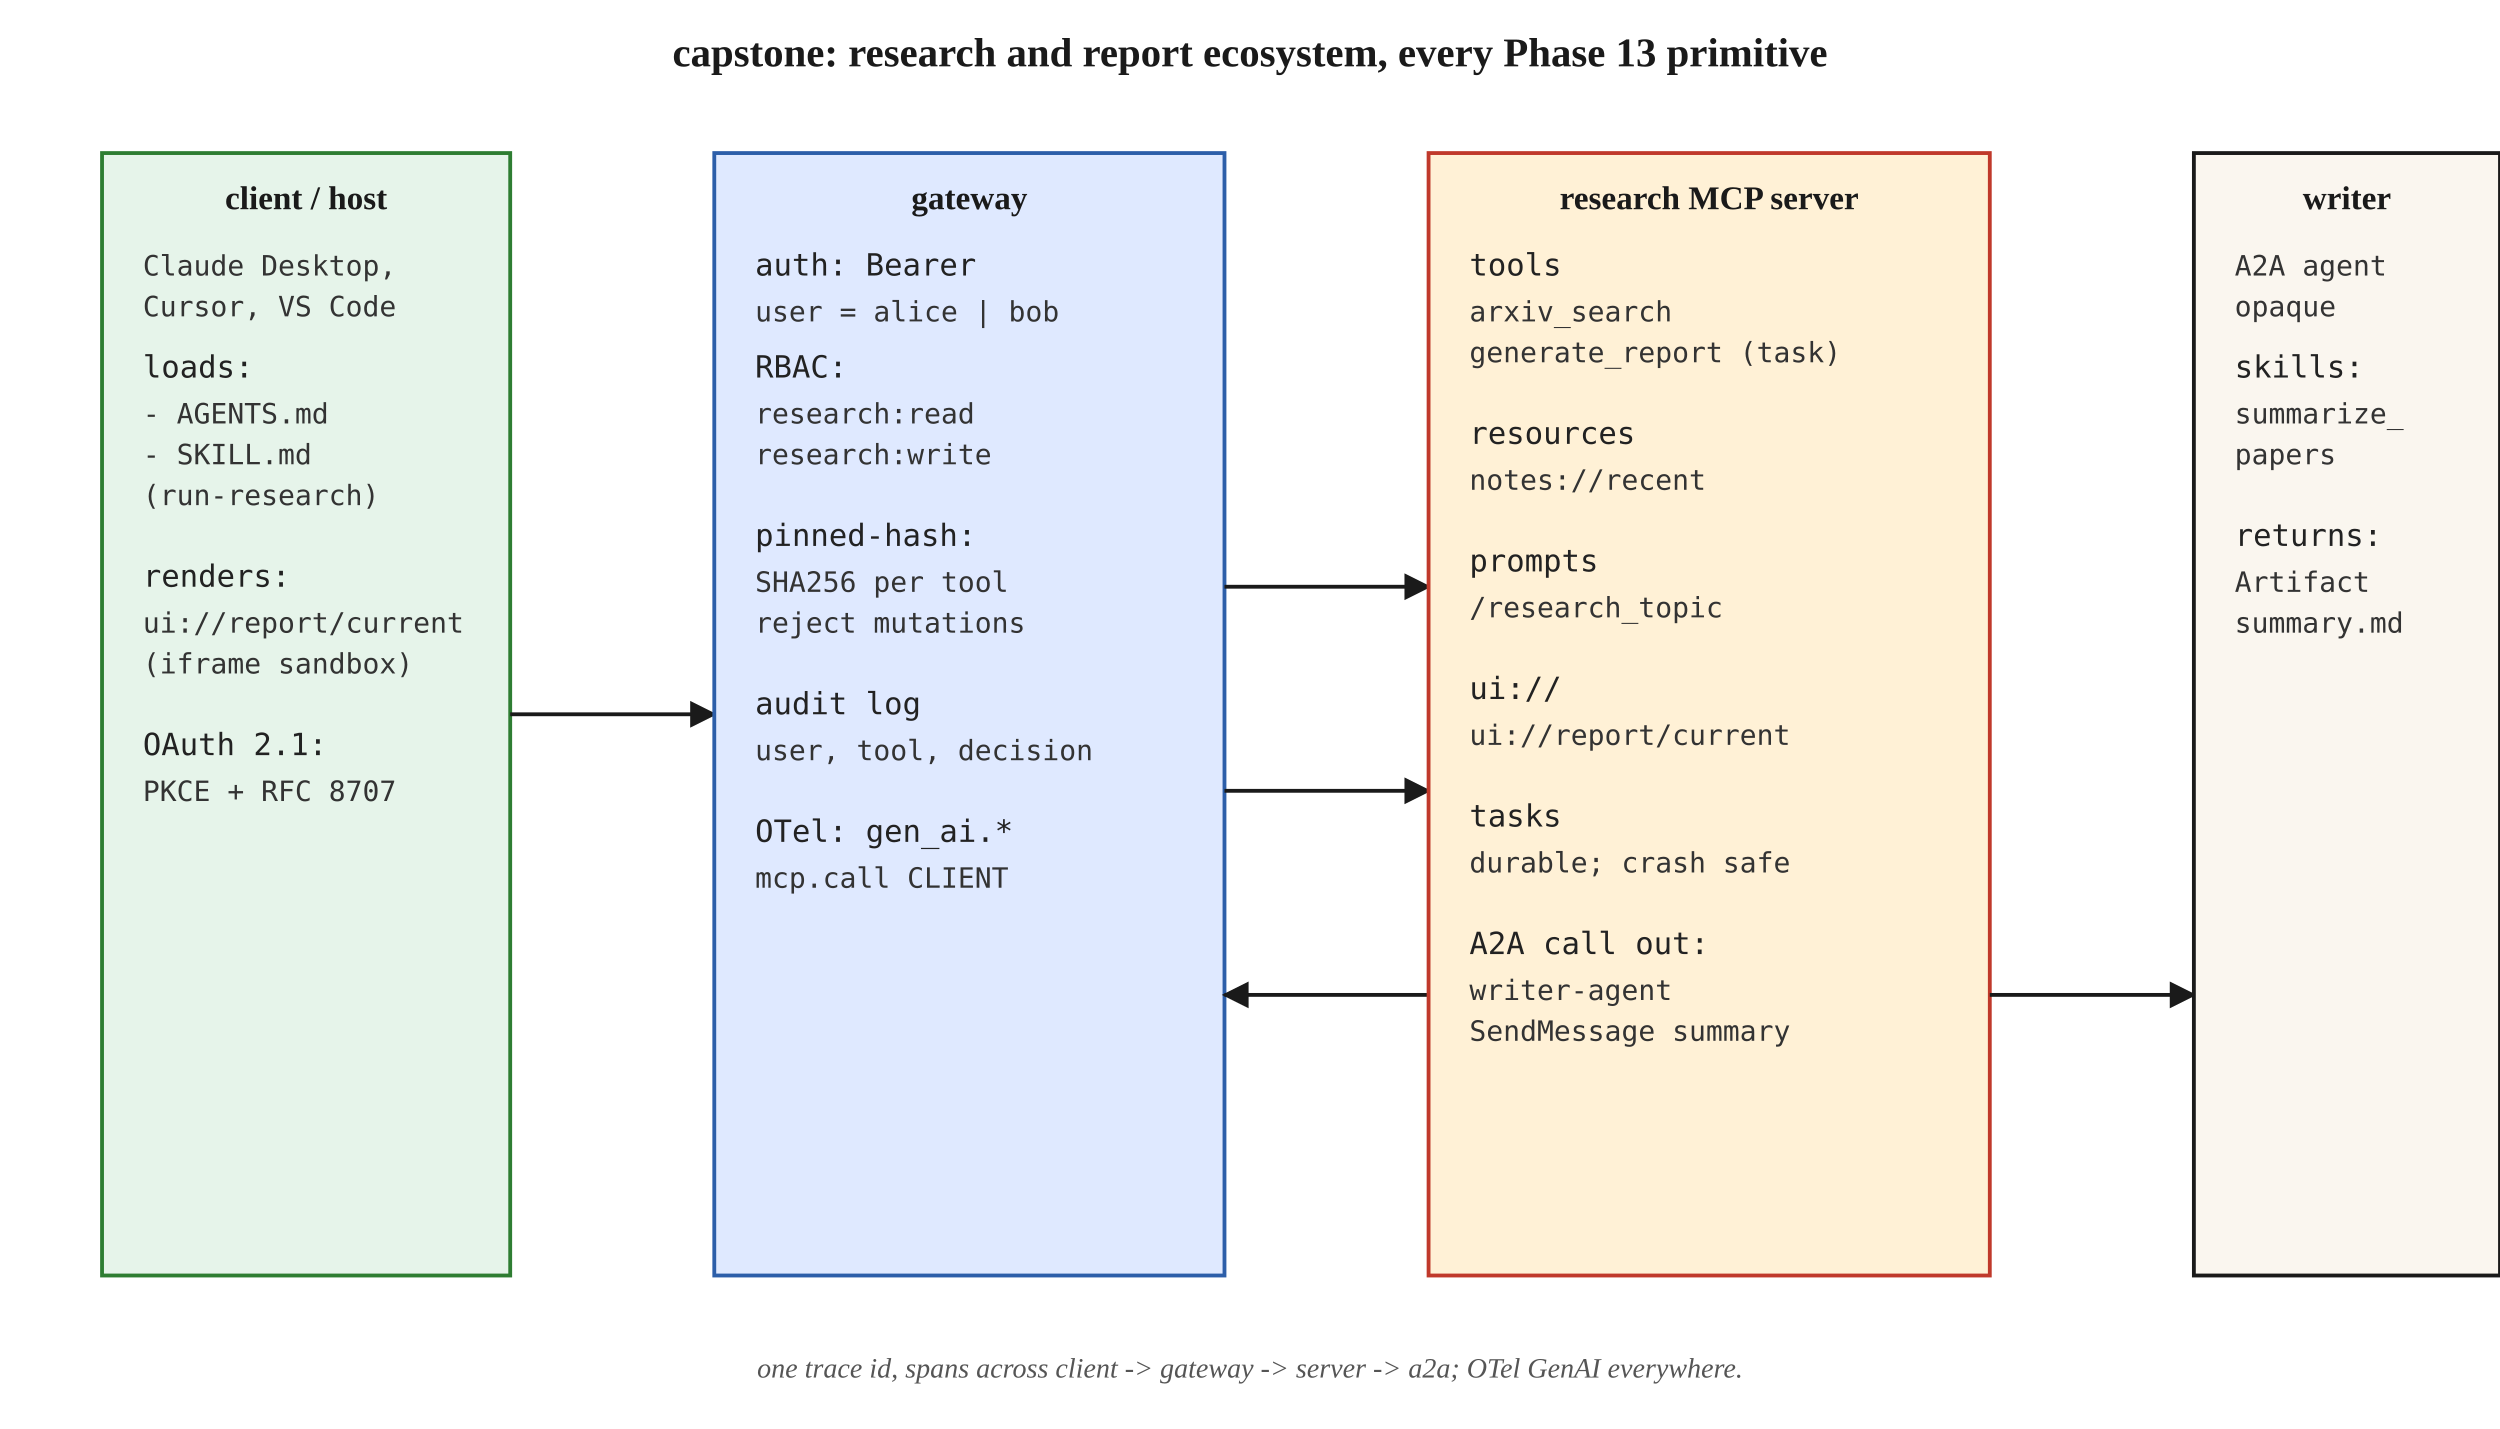
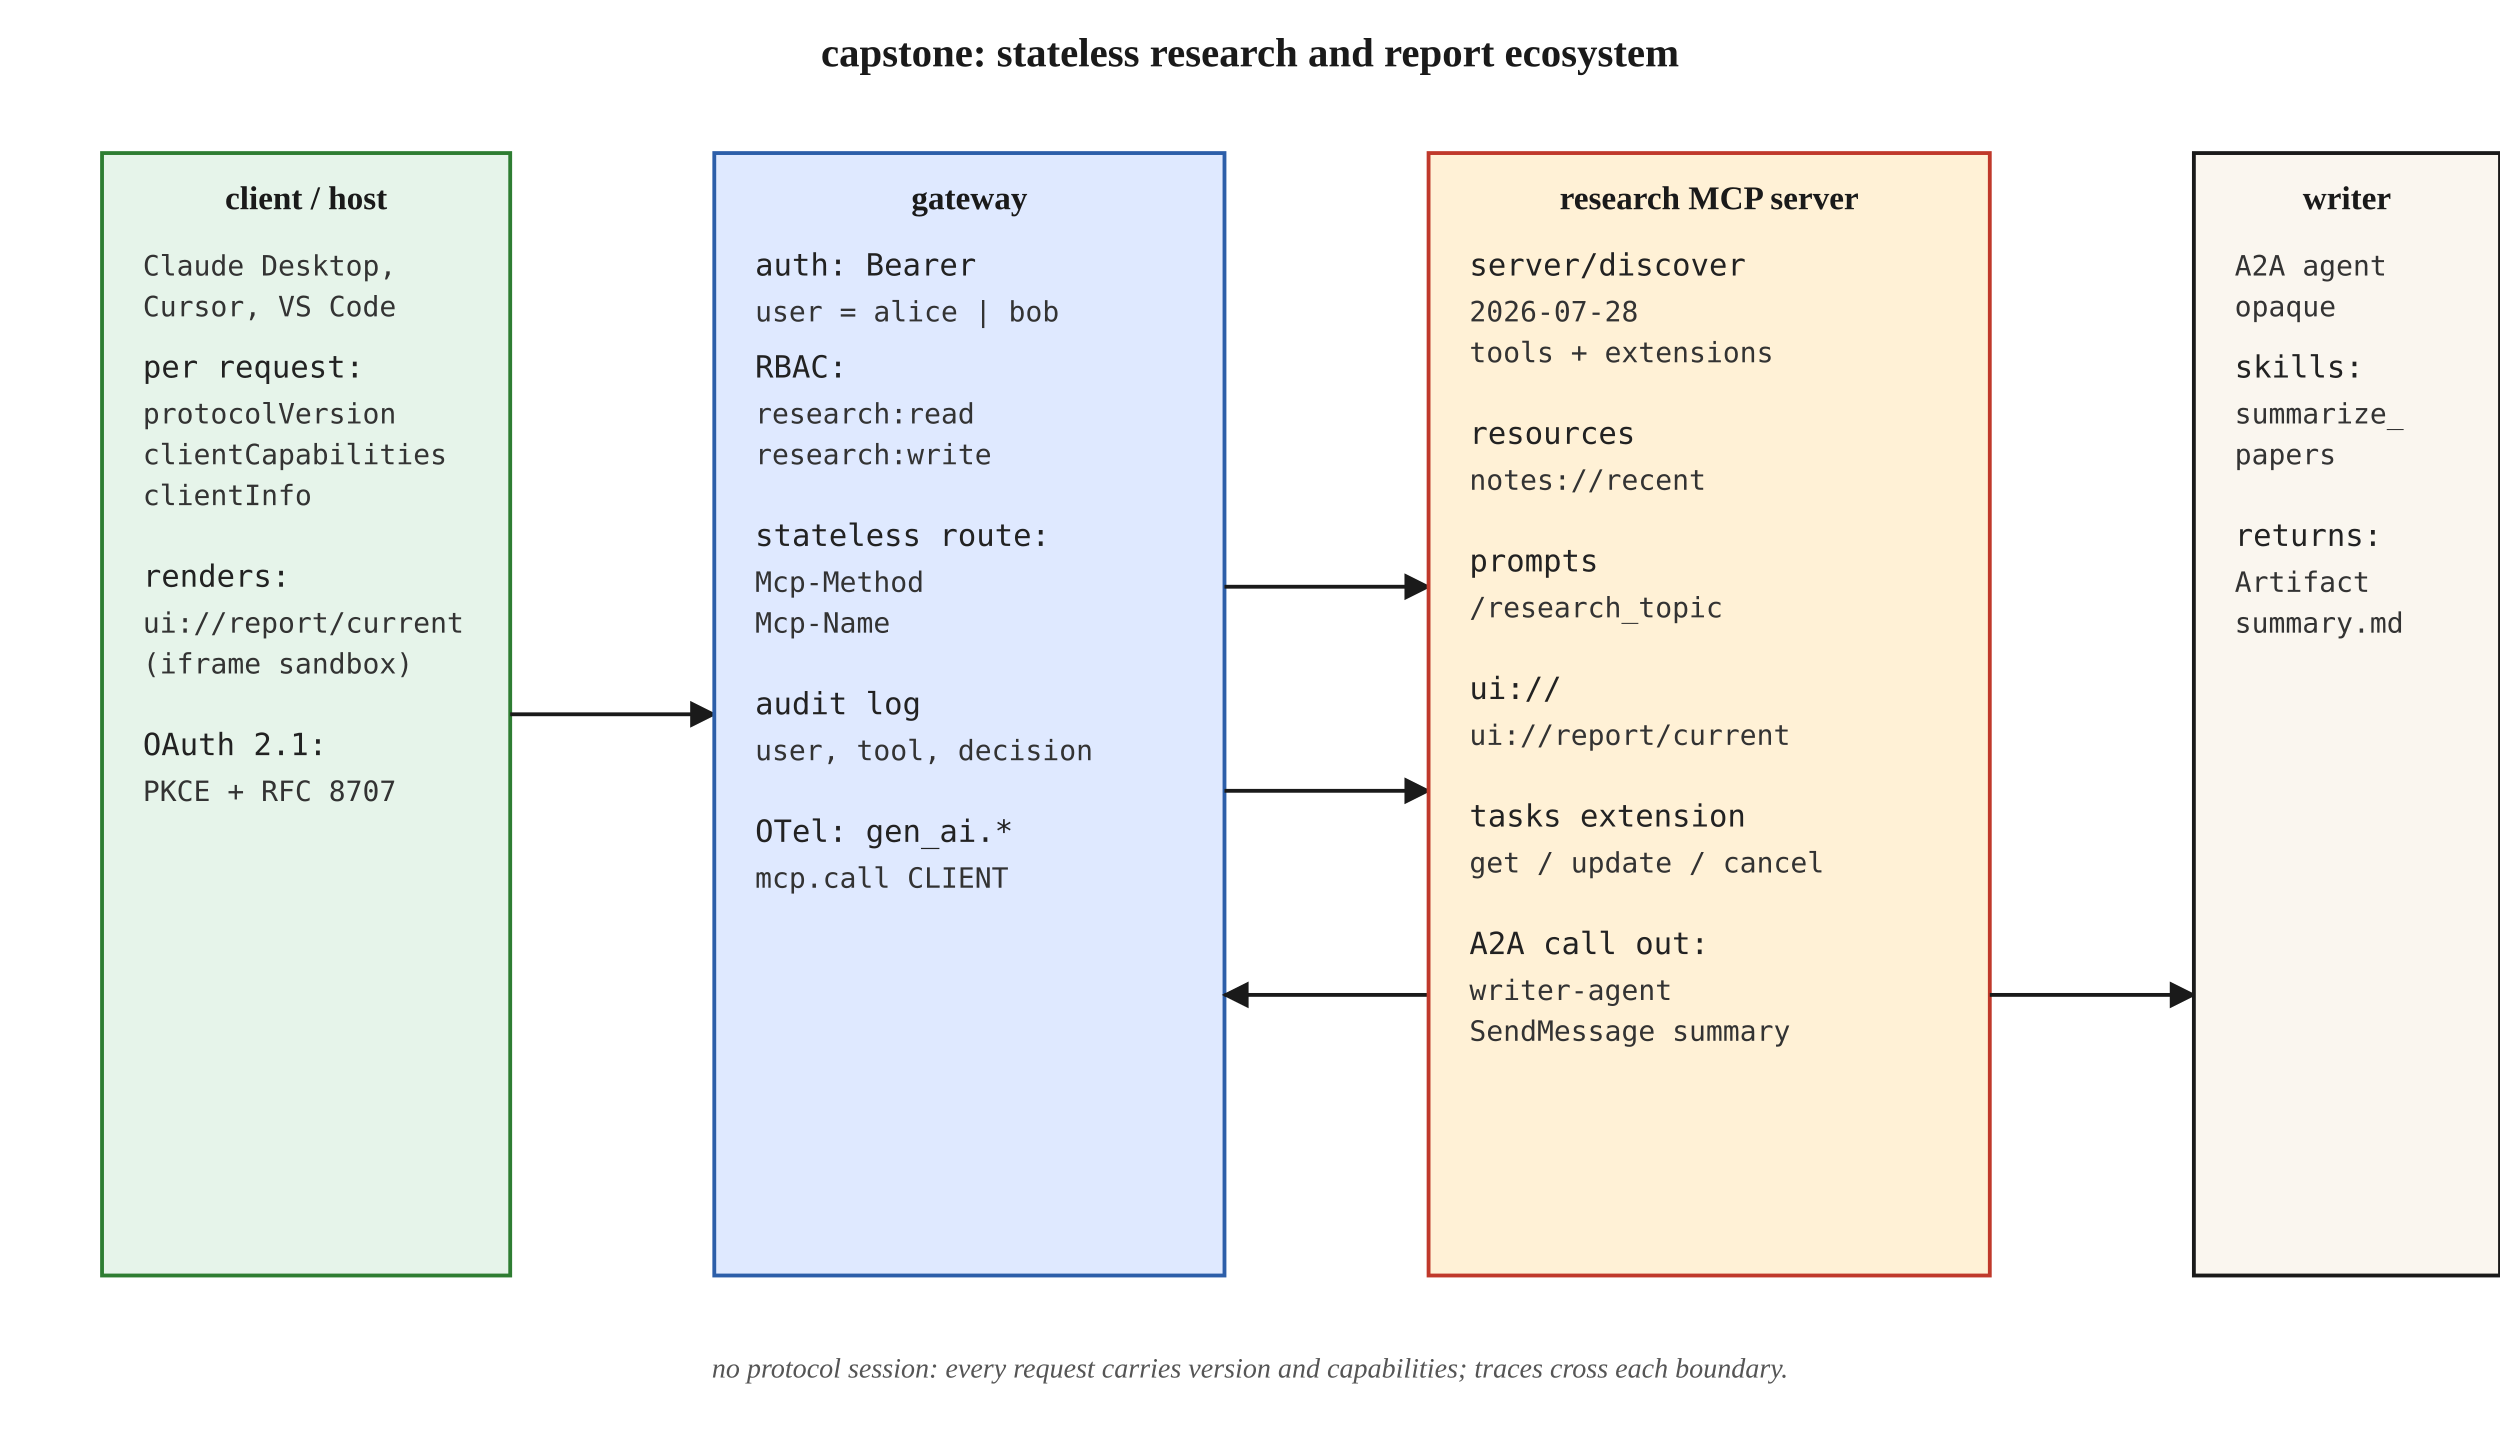
<svg xmlns="http://www.w3.org/2000/svg" viewBox="0 0 980 560" font-family="Georgia, 'Times New Roman', serif">
  <defs>
    <marker id="arrow" viewBox="0 0 10 10" refX="9" refY="5" markerWidth="7" markerHeight="7" orient="auto">
      <path d="M0,0 L10,5 L0,10 z" fill="#1a1a1a" />
    </marker>
    <style>
      .box { fill: #faf6ef; stroke: #1a1a1a; stroke-width: 1.5; }
      .cool { fill: #e6f4ea; stroke: #2e7d32; stroke-width: 1.5; }
      .cold { fill: #dfe9ff; stroke: #2c5ea9; stroke-width: 1.5; }
      .hot { fill: #fff1d6; stroke: #c0392b; stroke-width: 1.5; }
      .title { font-size: 16px; font-weight: 700; fill: #1a1a1a; }
      .head { font-size: 13px; font-weight: 700; fill: #1a1a1a; }
      .step { font-size: 12px; font-family: 'Menlo', monospace; fill: #222; }
      .small { font-size: 11px; font-family: 'Menlo', monospace; fill: #333; }
      .caption { font-size: 11px; fill: #555; font-style: italic; }
      .edge { stroke: #1a1a1a; stroke-width: 1.5; fill: none; }
    </style>
  </defs>
-   <text x="490" y="26" text-anchor="middle" class="title">capstone: research and report ecosystem, every Phase 13 primitive</text>
+   <text x="490" y="26" text-anchor="middle" class="title">capstone: stateless research and report ecosystem</text>
  <rect x="40" y="60" width="160" height="440" class="cool" />
  <text x="120" y="82" text-anchor="middle" class="head">client / host</text>
  <text x="56" y="108" class="small">Claude Desktop,</text>
  <text x="56" y="124" class="small">Cursor, VS Code</text>
-   <text x="56" y="148" class="step">loads:</text>
-   <text x="56" y="166" class="small">- AGENTS.md</text>
-   <text x="56" y="182" class="small">- SKILL.md</text>
-   <text x="56" y="198" class="small">  (run-research)</text>
+   <text x="56" y="148" class="step">per request:</text>
+   <text x="56" y="166" class="small">protocolVersion</text>
+   <text x="56" y="182" class="small">clientCapabilities</text>
+   <text x="56" y="198" class="small">clientInfo</text>
  <text x="56" y="230" class="step">renders:</text>
  <text x="56" y="248" class="small">ui://report/current</text>
  <text x="56" y="264" class="small">(iframe sandbox)</text>
  <text x="56" y="296" class="step">OAuth 2.1:</text>
  <text x="56" y="314" class="small">PKCE + RFC 8707</text>
  <path d="M200,280 L280,280" class="edge" marker-end="url(#arrow)" />
  <rect x="280" y="60" width="200" height="440" class="cold" />
  <text x="380" y="82" text-anchor="middle" class="head">gateway</text>
  <text x="296" y="108" class="step">auth: Bearer</text>
  <text x="296" y="126" class="small">user = alice | bob</text>
  <text x="296" y="148" class="step">RBAC:</text>
  <text x="296" y="166" class="small">research:read</text>
  <text x="296" y="182" class="small">research:write</text>
-   <text x="296" y="214" class="step">pinned-hash:</text>
-   <text x="296" y="232" class="small">SHA256 per tool</text>
-   <text x="296" y="248" class="small">reject mutations</text>
+   <text x="296" y="214" class="step">stateless route:</text>
+   <text x="296" y="232" class="small">Mcp-Method</text>
+   <text x="296" y="248" class="small">Mcp-Name</text>
  <text x="296" y="280" class="step">audit log</text>
  <text x="296" y="298" class="small">user, tool, decision</text>
  <text x="296" y="330" class="step">OTel: gen_ai.*</text>
  <text x="296" y="348" class="small">mcp.call CLIENT</text>
  <path d="M480,230 L560,230" class="edge" marker-end="url(#arrow)" />
  <path d="M480,310 L560,310" class="edge" marker-end="url(#arrow)" />
  <path d="M560,390 L480,390" class="edge" marker-end="url(#arrow)" />
  <rect x="560" y="60" width="220" height="440" class="hot" />
  <text x="670" y="82" text-anchor="middle" class="head">research MCP server</text>
-   <text x="576" y="108" class="step">tools</text>
-   <text x="576" y="126" class="small">arxiv_search</text>
-   <text x="576" y="142" class="small">generate_report (task)</text>
+   <text x="576" y="108" class="step">server/discover</text>
+   <text x="576" y="126" class="small">2026-07-28</text>
+   <text x="576" y="142" class="small">tools + extensions</text>
  <text x="576" y="174" class="step">resources</text>
  <text x="576" y="192" class="small">notes://recent</text>
  <text x="576" y="224" class="step">prompts</text>
  <text x="576" y="242" class="small">/research_topic</text>
  <text x="576" y="274" class="step">ui://</text>
  <text x="576" y="292" class="small">ui://report/current</text>
-   <text x="576" y="324" class="step">tasks</text>
-   <text x="576" y="342" class="small">durable; crash safe</text>
+   <text x="576" y="324" class="step">tasks extension</text>
+   <text x="576" y="342" class="small">get / update / cancel</text>
  <text x="576" y="374" class="step">A2A call out:</text>
  <text x="576" y="392" class="small">writer-agent</text>
  <text x="576" y="408" class="small">SendMessage summary</text>
  <path d="M780,390 L860,390" class="edge" marker-end="url(#arrow)" />
  <rect x="860" y="60" width="120" height="440" class="box" />
  <text x="920" y="82" text-anchor="middle" class="head">writer</text>
  <text x="876" y="108" class="small">A2A agent</text>
  <text x="876" y="124" class="small">opaque</text>
  <text x="876" y="148" class="step">skills:</text>
  <text x="876" y="166" class="small">summarize_</text>
  <text x="876" y="182" class="small">papers</text>
  <text x="876" y="214" class="step">returns:</text>
  <text x="876" y="232" class="small">Artifact</text>
  <text x="876" y="248" class="small">summary.md</text>
-   <text x="490" y="540" text-anchor="middle" class="caption">one trace id, spans across client -&gt; gateway -&gt; server -&gt; a2a; OTel GenAI everywhere.</text>
+   <text x="490" y="540" text-anchor="middle" class="caption">no protocol session: every request carries version and capabilities; traces cross each boundary.</text>
</svg>
